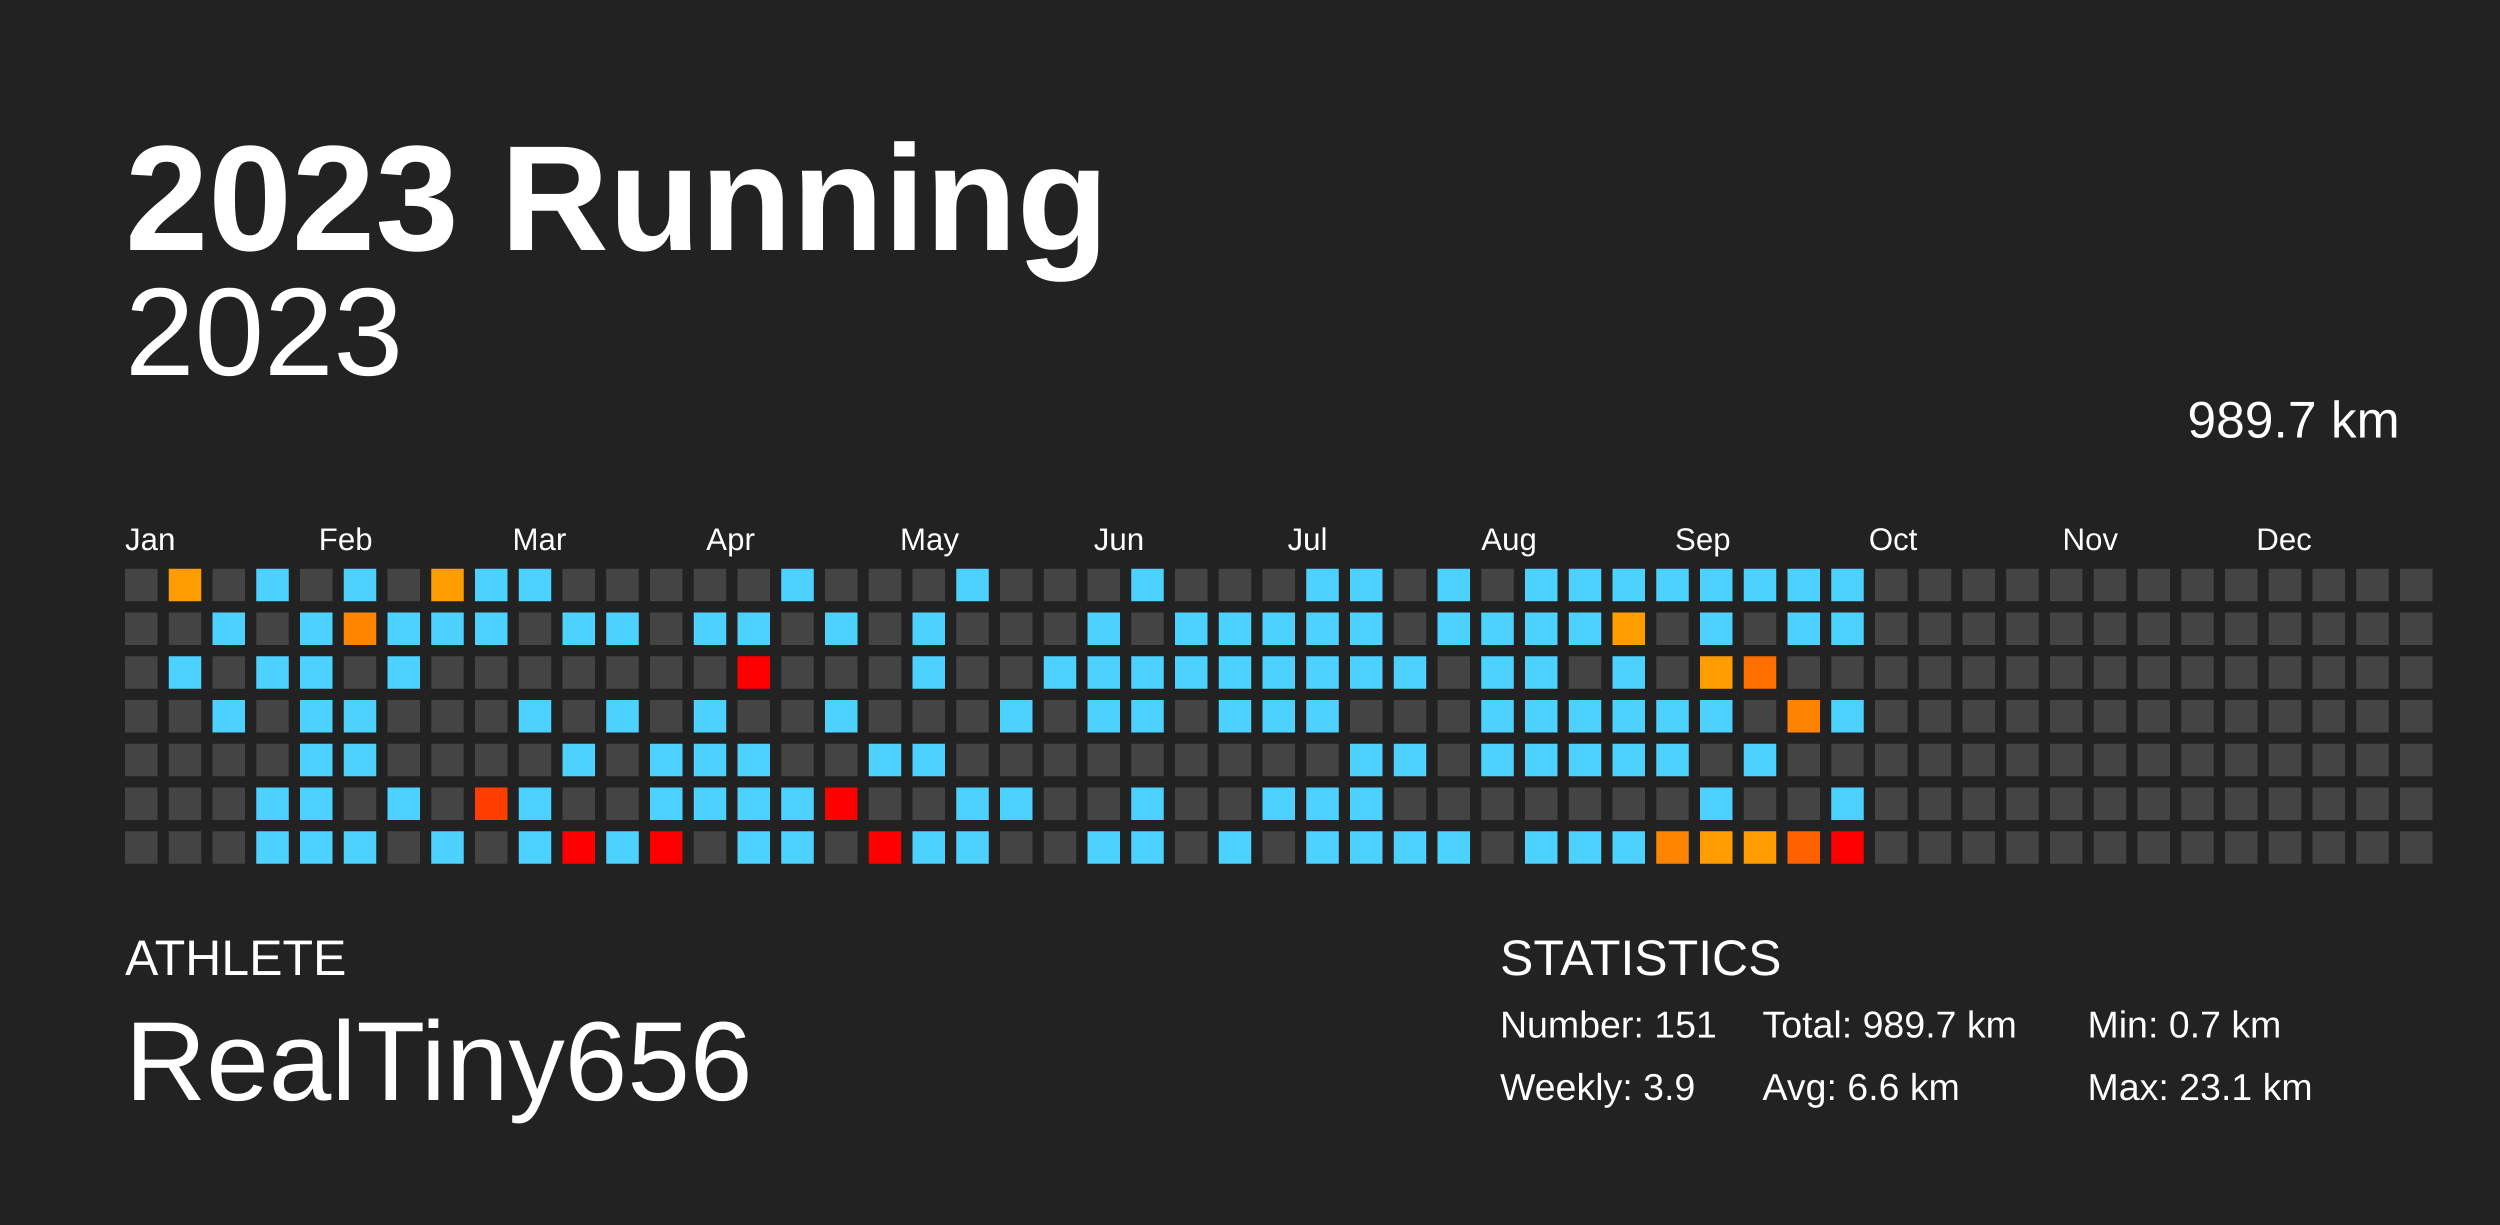
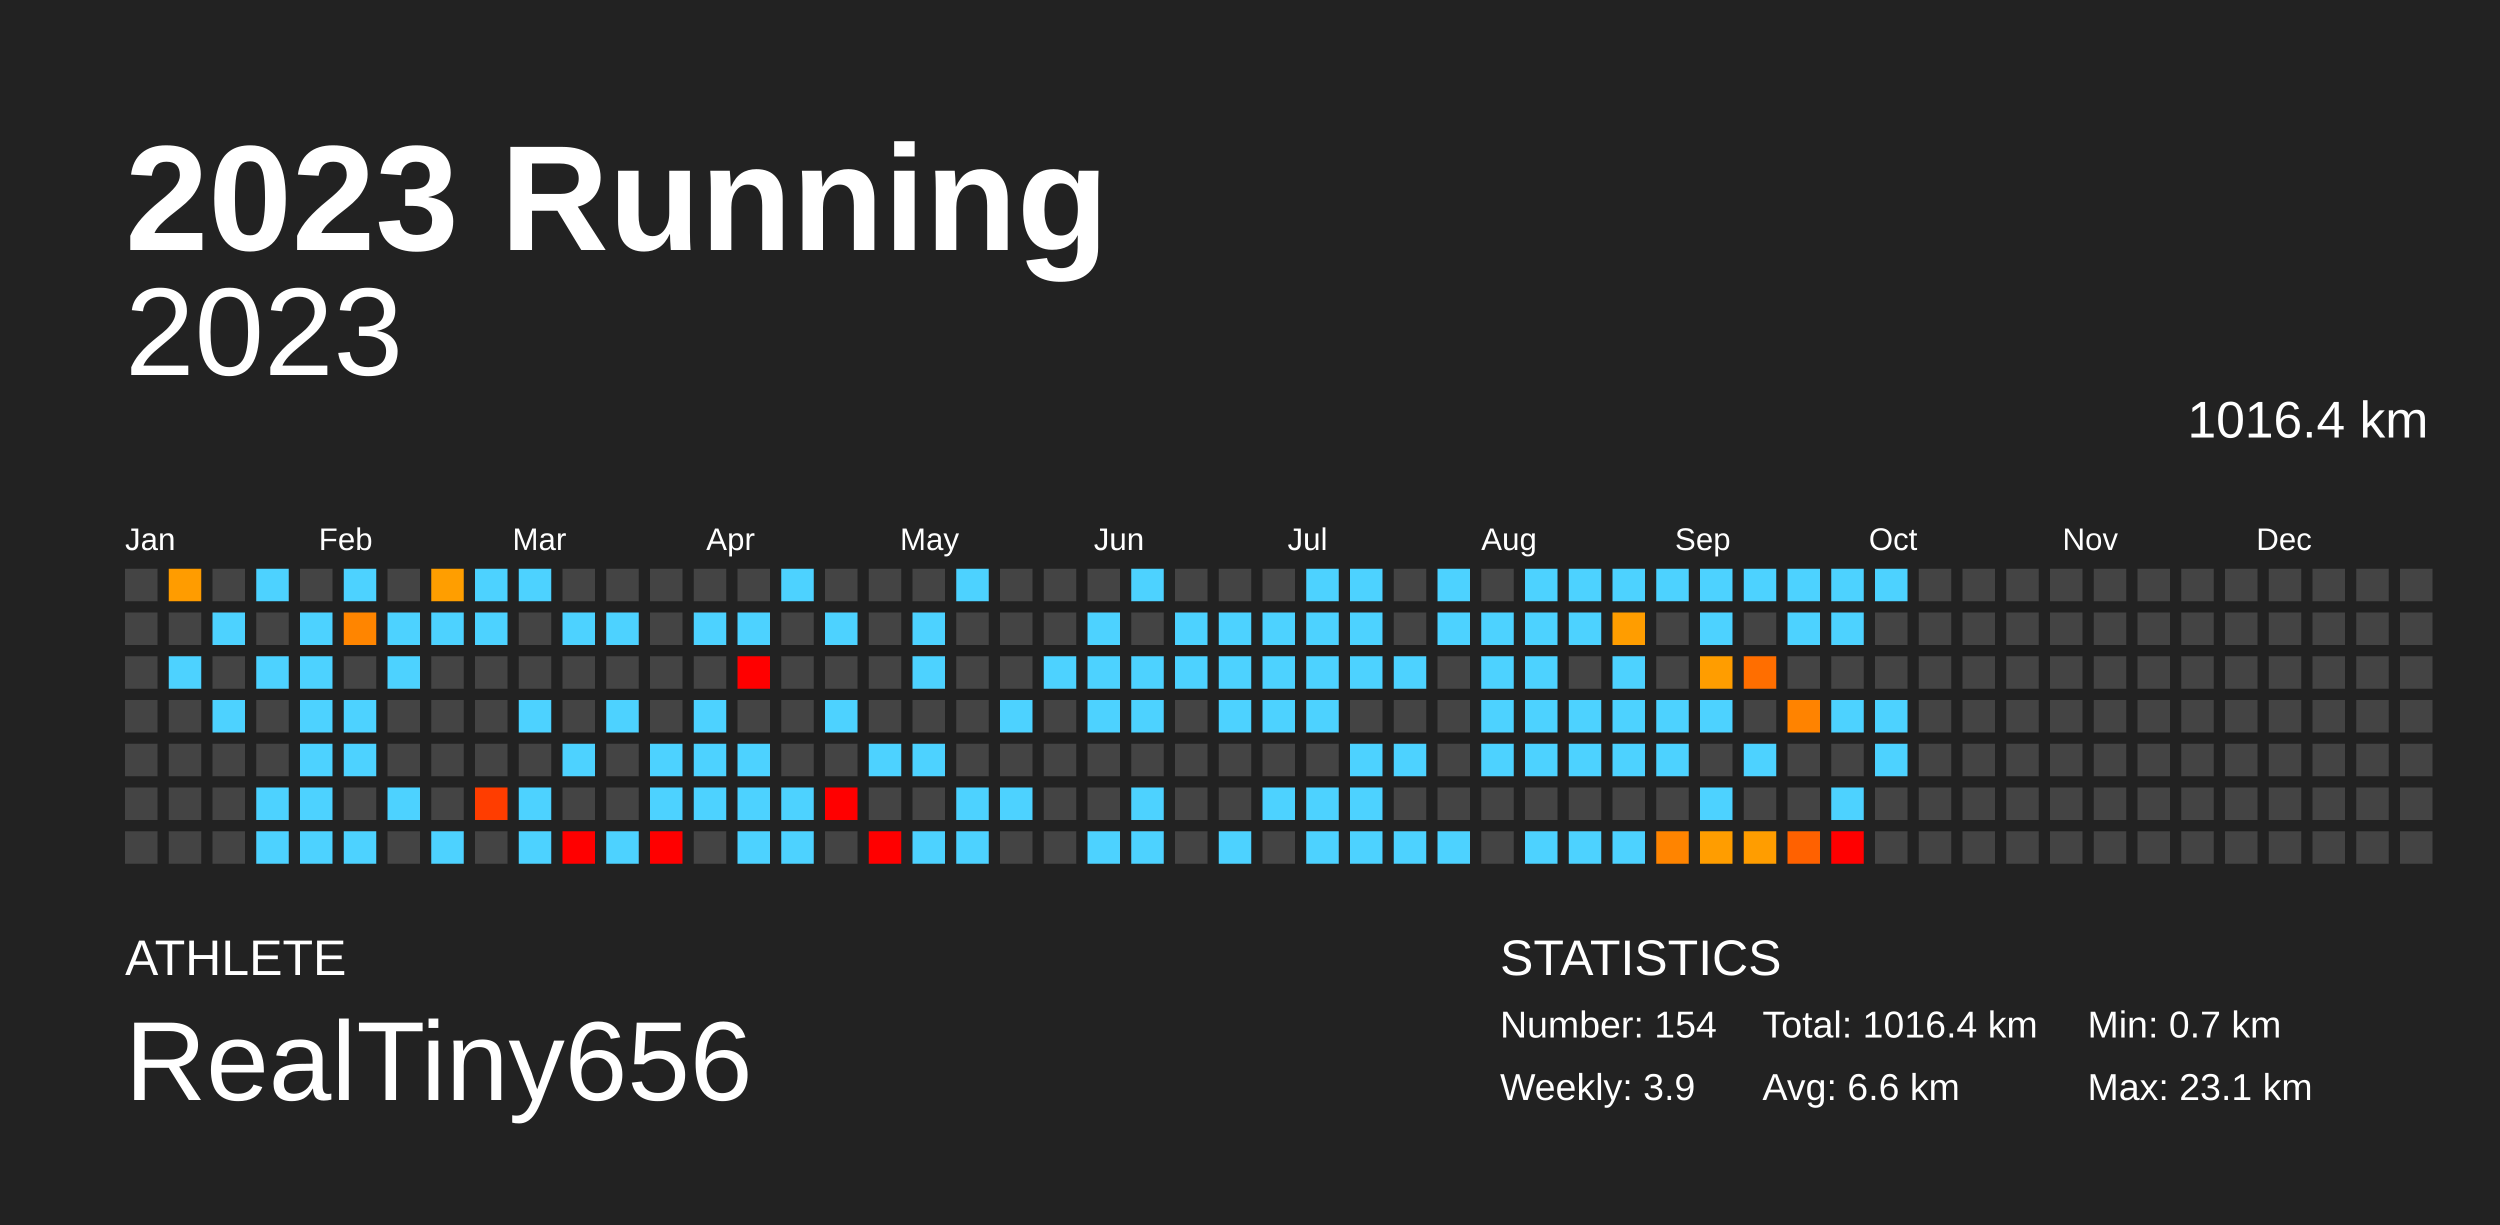
<svg xmlns="http://www.w3.org/2000/svg" baseProfile="full" height="98mm" version="1.1" viewBox="0,0,200,98" width="200mm">
  <defs />
  <rect fill="#222222" height="98" width="200" x="0" y="0" />
  <text fill="#FFFFFF" style="font-size:12px; font-family:Arial; font-weight:bold;" x="10" y="20">2023 Running</text>
  <text fill="#FFFFFF" style="font-size:4px; font-family:Arial" x="10" y="78">ATHLETE</text>
  <text fill="#FFFFFF" style="font-size:9px; font-family:Arial" x="10" y="88">RealTiny656</text>
  <text fill="#FFFFFF" style="font-size:4px; font-family:Arial" x="120" y="78">STATISTICS</text>
-   <text fill="#FFFFFF" style="font-size:3px; font-family:Arial" x="120" y="83">Number: 151</text>
+   <text fill="#FFFFFF" style="font-size:3px; font-family:Arial" x="120" y="83">Number: 154</text>
  <text fill="#FFFFFF" style="font-size:3px; font-family:Arial" x="120" y="88">Weekly: 3.9</text>
-   <text fill="#FFFFFF" style="font-size:3px; font-family:Arial" x="141" y="83">Total: 989.7 km</text>
+   <text fill="#FFFFFF" style="font-size:3px; font-family:Arial" x="141" y="83">Total: 1016.4 km</text>
  <text fill="#FFFFFF" style="font-size:3px; font-family:Arial" x="141" y="88">Avg: 6.6 km</text>
  <text fill="#FFFFFF" style="font-size:3px; font-family:Arial" x="167" y="83">Min: 0.7 km</text>
  <text fill="#FFFFFF" style="font-size:3px; font-family:Arial" x="167" y="88">Max: 23.1 km</text>
  <text alignment-baseline="hanging" fill="#FFFFFF" style="font-size:10.0px; font-family:Arial;" x="10" y="30">2023</text>
-   <text alignment-baseline="hanging" fill="#FFFFFF" style="font-size:4.125px; font-family:Arial;" x="175" y="35">989.7 km</text>
+   <text alignment-baseline="hanging" fill="#FFFFFF" style="font-size:4.125px; font-family:Arial;" x="175" y="35">1016.4 km</text>
  <text fill="#FFFFFF" style="font-size:2.5px; font-family:Arial" x="10.0" y="44">Jan</text>
  <text fill="#FFFFFF" style="font-size:2.5px; font-family:Arial" x="25.5" y="44">Feb</text>
  <text fill="#FFFFFF" style="font-size:2.5px; font-family:Arial" x="41.0" y="44">Mar</text>
  <text fill="#FFFFFF" style="font-size:2.5px; font-family:Arial" x="56.5" y="44">Apr</text>
  <text fill="#FFFFFF" style="font-size:2.5px; font-family:Arial" x="72.0" y="44">May</text>
  <text fill="#FFFFFF" style="font-size:2.5px; font-family:Arial" x="87.5" y="44">Jun</text>
  <text fill="#FFFFFF" style="font-size:2.5px; font-family:Arial" x="103.0" y="44">Jul</text>
  <text fill="#FFFFFF" style="font-size:2.5px; font-family:Arial" x="118.5" y="44">Aug</text>
  <text fill="#FFFFFF" style="font-size:2.5px; font-family:Arial" x="134.0" y="44">Sep</text>
  <text fill="#FFFFFF" style="font-size:2.5px; font-family:Arial" x="149.5" y="44">Oct</text>
  <text fill="#FFFFFF" style="font-size:2.5px; font-family:Arial" x="165.0" y="44">Nov</text>
  <text fill="#FFFFFF" style="font-size:2.5px; font-family:Arial" x="180.5" y="44">Dec</text>
  <rect fill="#444444" height="2.6" width="2.6" x="10.0" y="45.5" />
  <rect fill="#444444" height="2.6" width="2.6" x="10.0" y="49.0" />
  <rect fill="#444444" height="2.6" width="2.6" x="10.0" y="52.5" />
  <rect fill="#444444" height="2.6" width="2.6" x="10.0" y="56.0" />
  <rect fill="#444444" height="2.6" width="2.6" x="10.0" y="59.5" />
  <rect fill="#444444" height="2.6" width="2.6" x="10.0" y="63.0" />
  <rect fill="#444444" height="2.6" width="2.6" x="10.0" y="66.5" />
  <rect fill="#ff9c00" height="2.6" width="2.6" x="13.5" y="45.5" />
  <rect fill="#444444" height="2.6" width="2.6" x="13.5" y="49.0" />
  <rect fill="#4dd2ff" height="2.6" width="2.6" x="13.5" y="52.5" />
  <rect fill="#444444" height="2.6" width="2.6" x="13.5" y="56.0" />
  <rect fill="#444444" height="2.6" width="2.6" x="13.5" y="59.5" />
  <rect fill="#444444" height="2.6" width="2.6" x="13.5" y="63.0" />
  <rect fill="#444444" height="2.6" width="2.6" x="13.5" y="66.5" />
  <rect fill="#444444" height="2.6" width="2.6" x="17.0" y="45.5" />
  <rect fill="#4dd2ff" height="2.6" width="2.6" x="17.0" y="49.0" />
  <rect fill="#444444" height="2.6" width="2.6" x="17.0" y="52.5" />
  <rect fill="#4dd2ff" height="2.6" width="2.6" x="17.0" y="56.0" />
  <rect fill="#444444" height="2.6" width="2.6" x="17.0" y="59.5" />
  <rect fill="#444444" height="2.6" width="2.6" x="17.0" y="63.0" />
  <rect fill="#444444" height="2.6" width="2.6" x="17.0" y="66.5" />
  <rect fill="#4dd2ff" height="2.6" width="2.6" x="20.5" y="45.5" />
  <rect fill="#444444" height="2.6" width="2.6" x="20.5" y="49.0" />
  <rect fill="#4dd2ff" height="2.6" width="2.6" x="20.5" y="52.5" />
  <rect fill="#444444" height="2.6" width="2.6" x="20.5" y="56.0" />
  <rect fill="#444444" height="2.6" width="2.6" x="20.5" y="59.5" />
  <rect fill="#4dd2ff" height="2.6" width="2.6" x="20.5" y="63.0" />
  <rect fill="#4dd2ff" height="2.6" width="2.6" x="20.5" y="66.5" />
  <rect fill="#444444" height="2.6" width="2.6" x="24.0" y="45.5" />
  <rect fill="#4dd2ff" height="2.6" width="2.6" x="24.0" y="49.0" />
  <rect fill="#4dd2ff" height="2.6" width="2.6" x="24.0" y="52.5" />
  <rect fill="#4dd2ff" height="2.6" width="2.6" x="24.0" y="56.0" />
  <rect fill="#4dd2ff" height="2.6" width="2.6" x="24.0" y="59.5" />
  <rect fill="#4dd2ff" height="2.6" width="2.6" x="24.0" y="63.0" />
  <rect fill="#4dd2ff" height="2.6" width="2.6" x="24.0" y="66.5" />
  <rect fill="#4dd2ff" height="2.6" width="2.6" x="27.5" y="45.5" />
  <rect fill="#ff8500" height="2.6" width="2.6" x="27.5" y="49.0" />
  <rect fill="#444444" height="2.6" width="2.6" x="27.5" y="52.5" />
  <rect fill="#4dd2ff" height="2.6" width="2.6" x="27.5" y="56.0" />
  <rect fill="#4dd2ff" height="2.6" width="2.6" x="27.5" y="59.5" />
  <rect fill="#444444" height="2.6" width="2.6" x="27.5" y="63.0" />
  <rect fill="#4dd2ff" height="2.6" width="2.6" x="27.5" y="66.5" />
  <rect fill="#444444" height="2.6" width="2.6" x="31.0" y="45.5" />
  <rect fill="#4dd2ff" height="2.6" width="2.6" x="31.0" y="49.0" />
  <rect fill="#4dd2ff" height="2.6" width="2.6" x="31.0" y="52.5" />
  <rect fill="#444444" height="2.6" width="2.6" x="31.0" y="56.0" />
  <rect fill="#444444" height="2.6" width="2.6" x="31.0" y="59.5" />
  <rect fill="#4dd2ff" height="2.6" width="2.6" x="31.0" y="63.0" />
  <rect fill="#444444" height="2.6" width="2.6" x="31.0" y="66.5" />
  <rect fill="#ff9e00" height="2.6" width="2.6" x="34.5" y="45.5" />
  <rect fill="#4dd2ff" height="2.6" width="2.6" x="34.5" y="49.0" />
  <rect fill="#444444" height="2.6" width="2.6" x="34.5" y="52.5" />
  <rect fill="#444444" height="2.6" width="2.6" x="34.5" y="56.0" />
  <rect fill="#444444" height="2.6" width="2.6" x="34.5" y="59.5" />
  <rect fill="#444444" height="2.6" width="2.6" x="34.5" y="63.0" />
  <rect fill="#4dd2ff" height="2.6" width="2.6" x="34.5" y="66.5" />
  <rect fill="#4dd2ff" height="2.6" width="2.6" x="38.0" y="45.5" />
  <rect fill="#4dd2ff" height="2.6" width="2.6" x="38.0" y="49.0" />
  <rect fill="#444444" height="2.6" width="2.6" x="38.0" y="52.5" />
  <rect fill="#444444" height="2.6" width="2.6" x="38.0" y="56.0" />
  <rect fill="#444444" height="2.6" width="2.6" x="38.0" y="59.5" />
  <rect fill="#ff3d00" height="2.6" width="2.6" x="38.0" y="63.0" />
  <rect fill="#444444" height="2.6" width="2.6" x="38.0" y="66.5" />
  <rect fill="#4dd2ff" height="2.6" width="2.6" x="41.5" y="45.5" />
  <rect fill="#444444" height="2.6" width="2.6" x="41.5" y="49.0" />
  <rect fill="#444444" height="2.6" width="2.6" x="41.5" y="52.5" />
  <rect fill="#4dd2ff" height="2.6" width="2.6" x="41.5" y="56.0" />
  <rect fill="#444444" height="2.6" width="2.6" x="41.5" y="59.5" />
  <rect fill="#4dd2ff" height="2.6" width="2.6" x="41.5" y="63.0" />
  <rect fill="#4dd2ff" height="2.6" width="2.6" x="41.5" y="66.5" />
  <rect fill="#444444" height="2.6" width="2.6" x="45.0" y="45.5" />
  <rect fill="#4dd2ff" height="2.6" width="2.6" x="45.0" y="49.0" />
  <rect fill="#444444" height="2.6" width="2.6" x="45.0" y="52.5" />
  <rect fill="#444444" height="2.6" width="2.6" x="45.0" y="56.0" />
  <rect fill="#4dd2ff" height="2.6" width="2.6" x="45.0" y="59.5" />
  <rect fill="#444444" height="2.6" width="2.6" x="45.0" y="63.0" />
  <rect fill="red" height="2.6" width="2.6" x="45.0" y="66.5" />
  <rect fill="#444444" height="2.6" width="2.6" x="48.5" y="45.5" />
  <rect fill="#4dd2ff" height="2.6" width="2.6" x="48.5" y="49.0" />
  <rect fill="#444444" height="2.6" width="2.6" x="48.5" y="52.5" />
  <rect fill="#4dd2ff" height="2.6" width="2.6" x="48.5" y="56.0" />
  <rect fill="#444444" height="2.6" width="2.6" x="48.5" y="59.5" />
  <rect fill="#444444" height="2.6" width="2.6" x="48.5" y="63.0" />
  <rect fill="#4dd2ff" height="2.6" width="2.6" x="48.5" y="66.5" />
  <rect fill="#444444" height="2.6" width="2.6" x="52.0" y="45.5" />
  <rect fill="#444444" height="2.6" width="2.6" x="52.0" y="49.0" />
  <rect fill="#444444" height="2.6" width="2.6" x="52.0" y="52.5" />
  <rect fill="#444444" height="2.6" width="2.6" x="52.0" y="56.0" />
  <rect fill="#4dd2ff" height="2.6" width="2.6" x="52.0" y="59.5" />
  <rect fill="#4dd2ff" height="2.6" width="2.6" x="52.0" y="63.0" />
  <rect fill="red" height="2.6" width="2.6" x="52.0" y="66.5" />
  <rect fill="#444444" height="2.6" width="2.6" x="55.5" y="45.5" />
  <rect fill="#4dd2ff" height="2.6" width="2.6" x="55.5" y="49.0" />
  <rect fill="#444444" height="2.6" width="2.6" x="55.5" y="52.5" />
  <rect fill="#4dd2ff" height="2.6" width="2.6" x="55.5" y="56.0" />
  <rect fill="#4dd2ff" height="2.6" width="2.6" x="55.5" y="59.5" />
  <rect fill="#4dd2ff" height="2.6" width="2.6" x="55.5" y="63.0" />
  <rect fill="#444444" height="2.6" width="2.6" x="55.5" y="66.5" />
  <rect fill="#444444" height="2.6" width="2.6" x="59.0" y="45.5" />
  <rect fill="#4dd2ff" height="2.6" width="2.6" x="59.0" y="49.0" />
  <rect fill="red" height="2.6" width="2.6" x="59.0" y="52.5" />
  <rect fill="#444444" height="2.6" width="2.6" x="59.0" y="56.0" />
  <rect fill="#4dd2ff" height="2.6" width="2.6" x="59.0" y="59.5" />
  <rect fill="#4dd2ff" height="2.6" width="2.6" x="59.0" y="63.0" />
  <rect fill="#4dd2ff" height="2.6" width="2.6" x="59.0" y="66.5" />
  <rect fill="#4dd2ff" height="2.6" width="2.6" x="62.5" y="45.5" />
  <rect fill="#444444" height="2.6" width="2.6" x="62.5" y="49.0" />
  <rect fill="#444444" height="2.6" width="2.6" x="62.5" y="52.5" />
  <rect fill="#444444" height="2.6" width="2.6" x="62.5" y="56.0" />
  <rect fill="#444444" height="2.6" width="2.6" x="62.5" y="59.5" />
  <rect fill="#4dd2ff" height="2.6" width="2.6" x="62.5" y="63.0" />
  <rect fill="#4dd2ff" height="2.6" width="2.6" x="62.5" y="66.5" />
  <rect fill="#444444" height="2.6" width="2.6" x="66.0" y="45.5" />
  <rect fill="#4dd2ff" height="2.6" width="2.6" x="66.0" y="49.0" />
  <rect fill="#444444" height="2.6" width="2.6" x="66.0" y="52.5" />
  <rect fill="#4dd2ff" height="2.6" width="2.6" x="66.0" y="56.0" />
  <rect fill="#444444" height="2.6" width="2.6" x="66.0" y="59.5" />
  <rect fill="red" height="2.6" width="2.6" x="66.0" y="63.0" />
  <rect fill="#444444" height="2.6" width="2.6" x="66.0" y="66.5" />
  <rect fill="#444444" height="2.6" width="2.6" x="69.5" y="45.5" />
  <rect fill="#444444" height="2.6" width="2.6" x="69.5" y="49.0" />
  <rect fill="#444444" height="2.6" width="2.6" x="69.5" y="52.5" />
  <rect fill="#444444" height="2.6" width="2.6" x="69.5" y="56.0" />
  <rect fill="#4dd2ff" height="2.6" width="2.6" x="69.5" y="59.5" />
  <rect fill="#444444" height="2.6" width="2.6" x="69.5" y="63.0" />
  <rect fill="red" height="2.6" width="2.6" x="69.5" y="66.5" />
  <rect fill="#444444" height="2.6" width="2.6" x="73.0" y="45.5" />
  <rect fill="#4dd2ff" height="2.6" width="2.6" x="73.0" y="49.0" />
  <rect fill="#4dd2ff" height="2.6" width="2.6" x="73.0" y="52.5" />
  <rect fill="#444444" height="2.6" width="2.6" x="73.0" y="56.0" />
  <rect fill="#4dd2ff" height="2.6" width="2.6" x="73.0" y="59.5" />
  <rect fill="#444444" height="2.6" width="2.6" x="73.0" y="63.0" />
  <rect fill="#4dd2ff" height="2.6" width="2.6" x="73.0" y="66.5" />
  <rect fill="#4dd2ff" height="2.6" width="2.6" x="76.5" y="45.5" />
  <rect fill="#444444" height="2.6" width="2.6" x="76.5" y="49.0" />
  <rect fill="#444444" height="2.6" width="2.6" x="76.5" y="52.5" />
  <rect fill="#444444" height="2.6" width="2.6" x="76.5" y="56.0" />
  <rect fill="#444444" height="2.6" width="2.6" x="76.5" y="59.5" />
  <rect fill="#4dd2ff" height="2.6" width="2.6" x="76.5" y="63.0" />
  <rect fill="#4dd2ff" height="2.6" width="2.6" x="76.5" y="66.5" />
  <rect fill="#444444" height="2.6" width="2.6" x="80.0" y="45.5" />
  <rect fill="#444444" height="2.6" width="2.6" x="80.0" y="49.0" />
  <rect fill="#444444" height="2.6" width="2.6" x="80.0" y="52.5" />
  <rect fill="#4dd2ff" height="2.6" width="2.6" x="80.0" y="56.0" />
  <rect fill="#444444" height="2.6" width="2.6" x="80.0" y="59.5" />
  <rect fill="#4dd2ff" height="2.6" width="2.6" x="80.0" y="63.0" />
  <rect fill="#444444" height="2.6" width="2.6" x="80.0" y="66.5" />
  <rect fill="#444444" height="2.6" width="2.6" x="83.5" y="45.5" />
  <rect fill="#444444" height="2.6" width="2.6" x="83.5" y="49.0" />
  <rect fill="#4dd2ff" height="2.6" width="2.6" x="83.5" y="52.5" />
  <rect fill="#444444" height="2.6" width="2.6" x="83.5" y="56.0" />
  <rect fill="#444444" height="2.6" width="2.6" x="83.5" y="59.5" />
  <rect fill="#444444" height="2.6" width="2.6" x="83.5" y="63.0" />
  <rect fill="#444444" height="2.6" width="2.6" x="83.5" y="66.5" />
  <rect fill="#444444" height="2.6" width="2.6" x="87.0" y="45.5" />
  <rect fill="#4dd2ff" height="2.6" width="2.6" x="87.0" y="49.0" />
  <rect fill="#4dd2ff" height="2.6" width="2.6" x="87.0" y="52.5" />
  <rect fill="#4dd2ff" height="2.6" width="2.6" x="87.0" y="56.0" />
  <rect fill="#444444" height="2.6" width="2.6" x="87.0" y="59.5" />
  <rect fill="#444444" height="2.6" width="2.6" x="87.0" y="63.0" />
  <rect fill="#4dd2ff" height="2.6" width="2.6" x="87.0" y="66.5" />
  <rect fill="#4dd2ff" height="2.6" width="2.6" x="90.5" y="45.5" />
  <rect fill="#444444" height="2.6" width="2.6" x="90.5" y="49.0" />
  <rect fill="#4dd2ff" height="2.6" width="2.6" x="90.5" y="52.5" />
  <rect fill="#4dd2ff" height="2.6" width="2.6" x="90.5" y="56.0" />
  <rect fill="#444444" height="2.6" width="2.6" x="90.5" y="59.5" />
  <rect fill="#4dd2ff" height="2.6" width="2.6" x="90.5" y="63.0" />
  <rect fill="#4dd2ff" height="2.6" width="2.6" x="90.5" y="66.5" />
  <rect fill="#444444" height="2.6" width="2.6" x="94.0" y="45.5" />
  <rect fill="#4dd2ff" height="2.6" width="2.6" x="94.0" y="49.0" />
  <rect fill="#4dd2ff" height="2.6" width="2.6" x="94.0" y="52.5" />
  <rect fill="#444444" height="2.6" width="2.6" x="94.0" y="56.0" />
  <rect fill="#444444" height="2.6" width="2.6" x="94.0" y="59.5" />
  <rect fill="#444444" height="2.6" width="2.6" x="94.0" y="63.0" />
  <rect fill="#444444" height="2.6" width="2.6" x="94.0" y="66.5" />
  <rect fill="#444444" height="2.6" width="2.6" x="97.5" y="45.5" />
  <rect fill="#4dd2ff" height="2.6" width="2.6" x="97.5" y="49.0" />
  <rect fill="#4dd2ff" height="2.6" width="2.6" x="97.5" y="52.5" />
  <rect fill="#4dd2ff" height="2.6" width="2.6" x="97.5" y="56.0" />
  <rect fill="#444444" height="2.6" width="2.6" x="97.5" y="59.5" />
  <rect fill="#444444" height="2.6" width="2.6" x="97.5" y="63.0" />
  <rect fill="#4dd2ff" height="2.6" width="2.6" x="97.5" y="66.5" />
  <rect fill="#444444" height="2.6" width="2.6" x="101.0" y="45.5" />
  <rect fill="#4dd2ff" height="2.6" width="2.6" x="101.0" y="49.0" />
  <rect fill="#4dd2ff" height="2.6" width="2.6" x="101.0" y="52.5" />
  <rect fill="#4dd2ff" height="2.6" width="2.6" x="101.0" y="56.0" />
  <rect fill="#444444" height="2.6" width="2.6" x="101.0" y="59.5" />
  <rect fill="#4dd2ff" height="2.6" width="2.6" x="101.0" y="63.0" />
  <rect fill="#444444" height="2.6" width="2.6" x="101.0" y="66.5" />
  <rect fill="#4dd2ff" height="2.6" width="2.6" x="104.5" y="45.5" />
  <rect fill="#4dd2ff" height="2.6" width="2.6" x="104.5" y="49.0" />
  <rect fill="#4dd2ff" height="2.6" width="2.6" x="104.5" y="52.5" />
  <rect fill="#4dd2ff" height="2.6" width="2.6" x="104.5" y="56.0" />
  <rect fill="#444444" height="2.6" width="2.6" x="104.5" y="59.5" />
  <rect fill="#4dd2ff" height="2.6" width="2.6" x="104.5" y="63.0" />
  <rect fill="#4dd2ff" height="2.6" width="2.6" x="104.5" y="66.5" />
  <rect fill="#4dd2ff" height="2.6" width="2.6" x="108.0" y="45.5" />
  <rect fill="#4dd2ff" height="2.6" width="2.6" x="108.0" y="49.0" />
  <rect fill="#4dd2ff" height="2.6" width="2.6" x="108.0" y="52.5" />
  <rect fill="#444444" height="2.6" width="2.6" x="108.0" y="56.0" />
  <rect fill="#4dd2ff" height="2.6" width="2.6" x="108.0" y="59.5" />
  <rect fill="#4dd2ff" height="2.6" width="2.6" x="108.0" y="63.0" />
  <rect fill="#4dd2ff" height="2.6" width="2.6" x="108.0" y="66.5" />
  <rect fill="#444444" height="2.6" width="2.6" x="111.5" y="45.5" />
  <rect fill="#444444" height="2.6" width="2.6" x="111.5" y="49.0" />
  <rect fill="#4dd2ff" height="2.6" width="2.6" x="111.5" y="52.5" />
  <rect fill="#444444" height="2.6" width="2.6" x="111.5" y="56.0" />
  <rect fill="#4dd2ff" height="2.6" width="2.6" x="111.5" y="59.5" />
  <rect fill="#444444" height="2.6" width="2.6" x="111.5" y="63.0" />
  <rect fill="#4dd2ff" height="2.6" width="2.6" x="111.5" y="66.5" />
  <rect fill="#4dd2ff" height="2.6" width="2.6" x="115.0" y="45.5" />
  <rect fill="#4dd2ff" height="2.6" width="2.6" x="115.0" y="49.0" />
  <rect fill="#444444" height="2.6" width="2.6" x="115.0" y="52.5" />
  <rect fill="#444444" height="2.6" width="2.6" x="115.0" y="56.0" />
  <rect fill="#444444" height="2.6" width="2.6" x="115.0" y="59.5" />
  <rect fill="#444444" height="2.6" width="2.6" x="115.0" y="63.0" />
  <rect fill="#4dd2ff" height="2.6" width="2.6" x="115.0" y="66.5" />
  <rect fill="#444444" height="2.6" width="2.6" x="118.5" y="45.5" />
  <rect fill="#4dd2ff" height="2.6" width="2.6" x="118.5" y="49.0" />
  <rect fill="#4dd2ff" height="2.6" width="2.6" x="118.5" y="52.5" />
  <rect fill="#4dd2ff" height="2.6" width="2.6" x="118.5" y="56.0" />
  <rect fill="#4dd2ff" height="2.6" width="2.6" x="118.5" y="59.5" />
  <rect fill="#444444" height="2.6" width="2.6" x="118.5" y="63.0" />
  <rect fill="#444444" height="2.6" width="2.6" x="118.5" y="66.5" />
  <rect fill="#4dd2ff" height="2.6" width="2.6" x="122.0" y="45.5" />
  <rect fill="#4dd2ff" height="2.6" width="2.6" x="122.0" y="49.0" />
  <rect fill="#4dd2ff" height="2.6" width="2.6" x="122.0" y="52.5" />
  <rect fill="#4dd2ff" height="2.6" width="2.6" x="122.0" y="56.0" />
  <rect fill="#4dd2ff" height="2.6" width="2.6" x="122.0" y="59.5" />
  <rect fill="#444444" height="2.6" width="2.6" x="122.0" y="63.0" />
  <rect fill="#4dd2ff" height="2.6" width="2.6" x="122.0" y="66.5" />
  <rect fill="#4dd2ff" height="2.6" width="2.6" x="125.5" y="45.5" />
  <rect fill="#4dd2ff" height="2.6" width="2.6" x="125.5" y="49.0" />
  <rect fill="#444444" height="2.6" width="2.6" x="125.5" y="52.5" />
  <rect fill="#4dd2ff" height="2.6" width="2.6" x="125.5" y="56.0" />
  <rect fill="#4dd2ff" height="2.6" width="2.6" x="125.5" y="59.5" />
  <rect fill="#444444" height="2.6" width="2.6" x="125.5" y="63.0" />
  <rect fill="#4dd2ff" height="2.6" width="2.6" x="125.5" y="66.5" />
  <rect fill="#4dd2ff" height="2.6" width="2.6" x="129.0" y="45.5" />
  <rect fill="#ff9d00" height="2.6" width="2.6" x="129.0" y="49.0" />
  <rect fill="#4dd2ff" height="2.6" width="2.6" x="129.0" y="52.5" />
  <rect fill="#4dd2ff" height="2.6" width="2.6" x="129.0" y="56.0" />
  <rect fill="#4dd2ff" height="2.6" width="2.6" x="129.0" y="59.5" />
  <rect fill="#444444" height="2.6" width="2.6" x="129.0" y="63.0" />
  <rect fill="#4dd2ff" height="2.6" width="2.6" x="129.0" y="66.5" />
  <rect fill="#4dd2ff" height="2.6" width="2.6" x="132.5" y="45.5" />
  <rect fill="#444444" height="2.6" width="2.6" x="132.5" y="49.0" />
  <rect fill="#444444" height="2.6" width="2.6" x="132.5" y="52.5" />
  <rect fill="#4dd2ff" height="2.6" width="2.6" x="132.5" y="56.0" />
  <rect fill="#4dd2ff" height="2.6" width="2.6" x="132.5" y="59.5" />
  <rect fill="#444444" height="2.6" width="2.6" x="132.5" y="63.0" />
  <rect fill="#ff8400" height="2.6" width="2.6" x="132.5" y="66.5" />
  <rect fill="#4dd2ff" height="2.6" width="2.6" x="136.0" y="45.5" />
  <rect fill="#4dd2ff" height="2.6" width="2.6" x="136.0" y="49.0" />
  <rect fill="#ff9d00" height="2.6" width="2.6" x="136.0" y="52.5" />
  <rect fill="#4dd2ff" height="2.6" width="2.6" x="136.0" y="56.0" />
  <rect fill="#444444" height="2.6" width="2.6" x="136.0" y="59.5" />
  <rect fill="#4dd2ff" height="2.6" width="2.6" x="136.0" y="63.0" />
  <rect fill="#ff9d00" height="2.6" width="2.6" x="136.0" y="66.5" />
  <rect fill="#4dd2ff" height="2.6" width="2.6" x="139.5" y="45.5" />
  <rect fill="#444444" height="2.6" width="2.6" x="139.5" y="49.0" />
  <rect fill="#ff6e00" height="2.6" width="2.6" x="139.5" y="52.5" />
  <rect fill="#444444" height="2.6" width="2.6" x="139.5" y="56.0" />
  <rect fill="#4dd2ff" height="2.6" width="2.6" x="139.5" y="59.5" />
  <rect fill="#444444" height="2.6" width="2.6" x="139.5" y="63.0" />
  <rect fill="#ff9d00" height="2.6" width="2.6" x="139.5" y="66.5" />
  <rect fill="#4dd2ff" height="2.6" width="2.6" x="143.0" y="45.5" />
  <rect fill="#4dd2ff" height="2.6" width="2.6" x="143.0" y="49.0" />
  <rect fill="#444444" height="2.6" width="2.6" x="143.0" y="52.5" />
  <rect fill="#ff8300" height="2.6" width="2.6" x="143.0" y="56.0" />
  <rect fill="#444444" height="2.6" width="2.6" x="143.0" y="59.5" />
  <rect fill="#444444" height="2.6" width="2.6" x="143.0" y="63.0" />
  <rect fill="#ff6100" height="2.6" width="2.6" x="143.0" y="66.5" />
  <rect fill="#4dd2ff" height="2.6" width="2.6" x="146.5" y="45.5" />
  <rect fill="#4dd2ff" height="2.6" width="2.6" x="146.5" y="49.0" />
  <rect fill="#444444" height="2.6" width="2.6" x="146.5" y="52.5" />
  <rect fill="#4dd2ff" height="2.6" width="2.6" x="146.5" y="56.0" />
  <rect fill="#444444" height="2.6" width="2.6" x="146.5" y="59.5" />
  <rect fill="#4dd2ff" height="2.6" width="2.6" x="146.5" y="63.0" />
  <rect fill="red" height="2.6" width="2.6" x="146.5" y="66.5" />
-   <rect fill="#444444" height="2.6" width="2.6" x="150.0" y="45.5" />
+   <rect fill="#4dd2ff" height="2.6" width="2.6" x="150.0" y="45.5" />
  <rect fill="#444444" height="2.6" width="2.6" x="150.0" y="49.0" />
  <rect fill="#444444" height="2.6" width="2.6" x="150.0" y="52.5" />
-   <rect fill="#444444" height="2.6" width="2.6" x="150.0" y="56.0" />
-   <rect fill="#444444" height="2.6" width="2.6" x="150.0" y="59.5" />
+   <rect fill="#4dd2ff" height="2.6" width="2.6" x="150.0" y="56.0" />
+   <rect fill="#4dd2ff" height="2.6" width="2.6" x="150.0" y="59.5" />
  <rect fill="#444444" height="2.6" width="2.6" x="150.0" y="63.0" />
  <rect fill="#444444" height="2.6" width="2.6" x="150.0" y="66.5" />
  <rect fill="#444444" height="2.6" width="2.6" x="153.5" y="45.5" />
  <rect fill="#444444" height="2.6" width="2.6" x="153.5" y="49.0" />
  <rect fill="#444444" height="2.6" width="2.6" x="153.5" y="52.5" />
  <rect fill="#444444" height="2.6" width="2.6" x="153.5" y="56.0" />
  <rect fill="#444444" height="2.6" width="2.6" x="153.5" y="59.5" />
  <rect fill="#444444" height="2.6" width="2.6" x="153.5" y="63.0" />
  <rect fill="#444444" height="2.6" width="2.6" x="153.5" y="66.5" />
  <rect fill="#444444" height="2.6" width="2.6" x="157.0" y="45.5" />
  <rect fill="#444444" height="2.6" width="2.6" x="157.0" y="49.0" />
  <rect fill="#444444" height="2.6" width="2.6" x="157.0" y="52.5" />
  <rect fill="#444444" height="2.6" width="2.6" x="157.0" y="56.0" />
  <rect fill="#444444" height="2.6" width="2.6" x="157.0" y="59.5" />
  <rect fill="#444444" height="2.6" width="2.6" x="157.0" y="63.0" />
  <rect fill="#444444" height="2.6" width="2.6" x="157.0" y="66.5" />
  <rect fill="#444444" height="2.6" width="2.6" x="160.5" y="45.5" />
  <rect fill="#444444" height="2.6" width="2.6" x="160.5" y="49.0" />
  <rect fill="#444444" height="2.6" width="2.6" x="160.5" y="52.5" />
  <rect fill="#444444" height="2.6" width="2.6" x="160.5" y="56.0" />
  <rect fill="#444444" height="2.6" width="2.6" x="160.5" y="59.5" />
  <rect fill="#444444" height="2.6" width="2.6" x="160.5" y="63.0" />
  <rect fill="#444444" height="2.6" width="2.6" x="160.5" y="66.5" />
  <rect fill="#444444" height="2.6" width="2.6" x="164.0" y="45.5" />
  <rect fill="#444444" height="2.6" width="2.6" x="164.0" y="49.0" />
  <rect fill="#444444" height="2.6" width="2.6" x="164.0" y="52.5" />
  <rect fill="#444444" height="2.6" width="2.6" x="164.0" y="56.0" />
  <rect fill="#444444" height="2.6" width="2.6" x="164.0" y="59.5" />
  <rect fill="#444444" height="2.6" width="2.6" x="164.0" y="63.0" />
  <rect fill="#444444" height="2.6" width="2.6" x="164.0" y="66.5" />
  <rect fill="#444444" height="2.6" width="2.6" x="167.5" y="45.5" />
  <rect fill="#444444" height="2.6" width="2.6" x="167.5" y="49.0" />
  <rect fill="#444444" height="2.6" width="2.6" x="167.5" y="52.5" />
  <rect fill="#444444" height="2.6" width="2.6" x="167.5" y="56.0" />
  <rect fill="#444444" height="2.6" width="2.6" x="167.5" y="59.5" />
  <rect fill="#444444" height="2.6" width="2.6" x="167.5" y="63.0" />
  <rect fill="#444444" height="2.6" width="2.6" x="167.5" y="66.5" />
  <rect fill="#444444" height="2.6" width="2.6" x="171.0" y="45.5" />
  <rect fill="#444444" height="2.6" width="2.6" x="171.0" y="49.0" />
  <rect fill="#444444" height="2.6" width="2.6" x="171.0" y="52.5" />
  <rect fill="#444444" height="2.6" width="2.6" x="171.0" y="56.0" />
  <rect fill="#444444" height="2.6" width="2.6" x="171.0" y="59.5" />
  <rect fill="#444444" height="2.6" width="2.6" x="171.0" y="63.0" />
  <rect fill="#444444" height="2.6" width="2.6" x="171.0" y="66.5" />
  <rect fill="#444444" height="2.6" width="2.6" x="174.5" y="45.5" />
  <rect fill="#444444" height="2.6" width="2.6" x="174.5" y="49.0" />
  <rect fill="#444444" height="2.6" width="2.6" x="174.5" y="52.5" />
  <rect fill="#444444" height="2.6" width="2.6" x="174.5" y="56.0" />
  <rect fill="#444444" height="2.6" width="2.6" x="174.5" y="59.5" />
  <rect fill="#444444" height="2.6" width="2.6" x="174.5" y="63.0" />
  <rect fill="#444444" height="2.6" width="2.6" x="174.5" y="66.5" />
  <rect fill="#444444" height="2.6" width="2.6" x="178.0" y="45.5" />
  <rect fill="#444444" height="2.6" width="2.6" x="178.0" y="49.0" />
  <rect fill="#444444" height="2.6" width="2.6" x="178.0" y="52.5" />
  <rect fill="#444444" height="2.6" width="2.6" x="178.0" y="56.0" />
  <rect fill="#444444" height="2.6" width="2.6" x="178.0" y="59.5" />
  <rect fill="#444444" height="2.6" width="2.6" x="178.0" y="63.0" />
  <rect fill="#444444" height="2.6" width="2.6" x="178.0" y="66.5" />
  <rect fill="#444444" height="2.6" width="2.6" x="181.5" y="45.5" />
  <rect fill="#444444" height="2.6" width="2.6" x="181.5" y="49.0" />
  <rect fill="#444444" height="2.6" width="2.6" x="181.5" y="52.5" />
  <rect fill="#444444" height="2.6" width="2.6" x="181.5" y="56.0" />
  <rect fill="#444444" height="2.6" width="2.6" x="181.5" y="59.5" />
  <rect fill="#444444" height="2.6" width="2.6" x="181.5" y="63.0" />
  <rect fill="#444444" height="2.6" width="2.6" x="181.5" y="66.5" />
  <rect fill="#444444" height="2.6" width="2.6" x="185.0" y="45.5" />
  <rect fill="#444444" height="2.6" width="2.6" x="185.0" y="49.0" />
  <rect fill="#444444" height="2.6" width="2.6" x="185.0" y="52.5" />
  <rect fill="#444444" height="2.6" width="2.6" x="185.0" y="56.0" />
  <rect fill="#444444" height="2.6" width="2.6" x="185.0" y="59.5" />
  <rect fill="#444444" height="2.6" width="2.6" x="185.0" y="63.0" />
  <rect fill="#444444" height="2.6" width="2.6" x="185.0" y="66.5" />
  <rect fill="#444444" height="2.6" width="2.6" x="188.5" y="45.5" />
  <rect fill="#444444" height="2.6" width="2.6" x="188.5" y="49.0" />
  <rect fill="#444444" height="2.6" width="2.6" x="188.5" y="52.5" />
  <rect fill="#444444" height="2.6" width="2.6" x="188.5" y="56.0" />
  <rect fill="#444444" height="2.6" width="2.6" x="188.5" y="59.5" />
  <rect fill="#444444" height="2.6" width="2.6" x="188.5" y="63.0" />
  <rect fill="#444444" height="2.6" width="2.6" x="188.5" y="66.5" />
  <rect fill="#444444" height="2.6" width="2.6" x="192.0" y="45.5" />
  <rect fill="#444444" height="2.6" width="2.6" x="192.0" y="49.0" />
  <rect fill="#444444" height="2.6" width="2.6" x="192.0" y="52.5" />
  <rect fill="#444444" height="2.6" width="2.6" x="192.0" y="56.0" />
  <rect fill="#444444" height="2.6" width="2.6" x="192.0" y="59.5" />
  <rect fill="#444444" height="2.6" width="2.6" x="192.0" y="63.0" />
  <rect fill="#444444" height="2.6" width="2.6" x="192.0" y="66.5" />
</svg>
